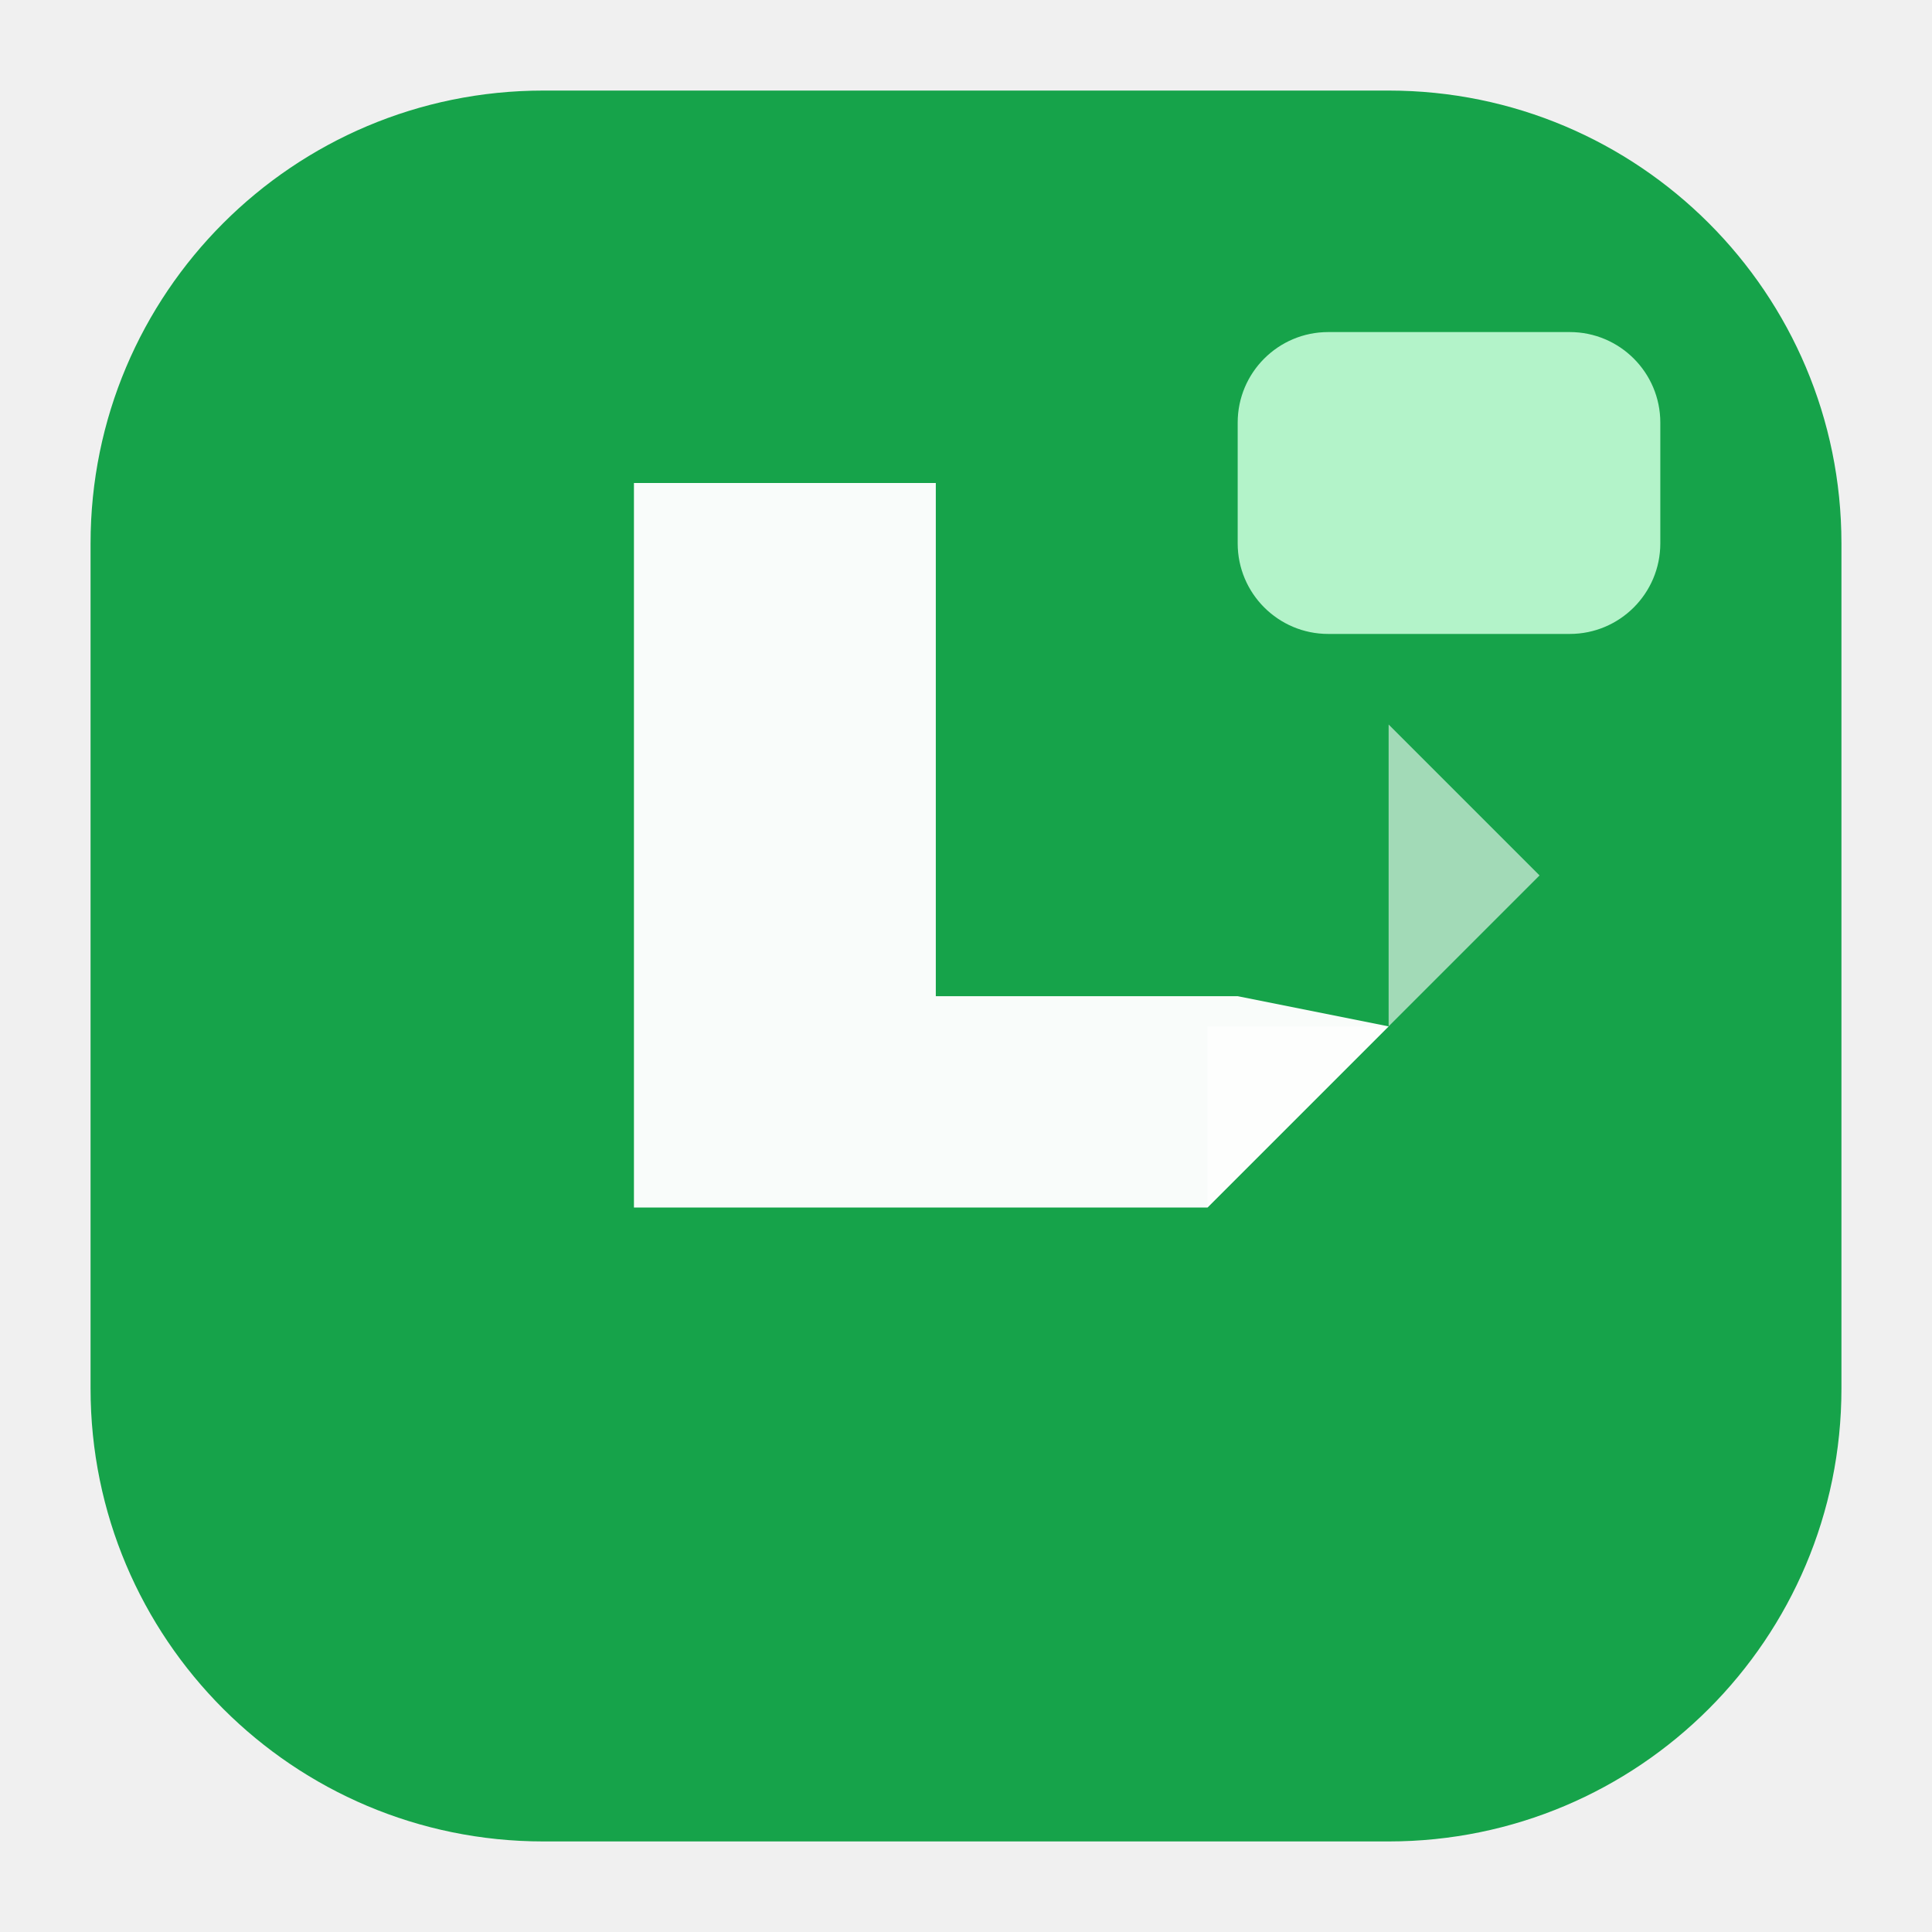
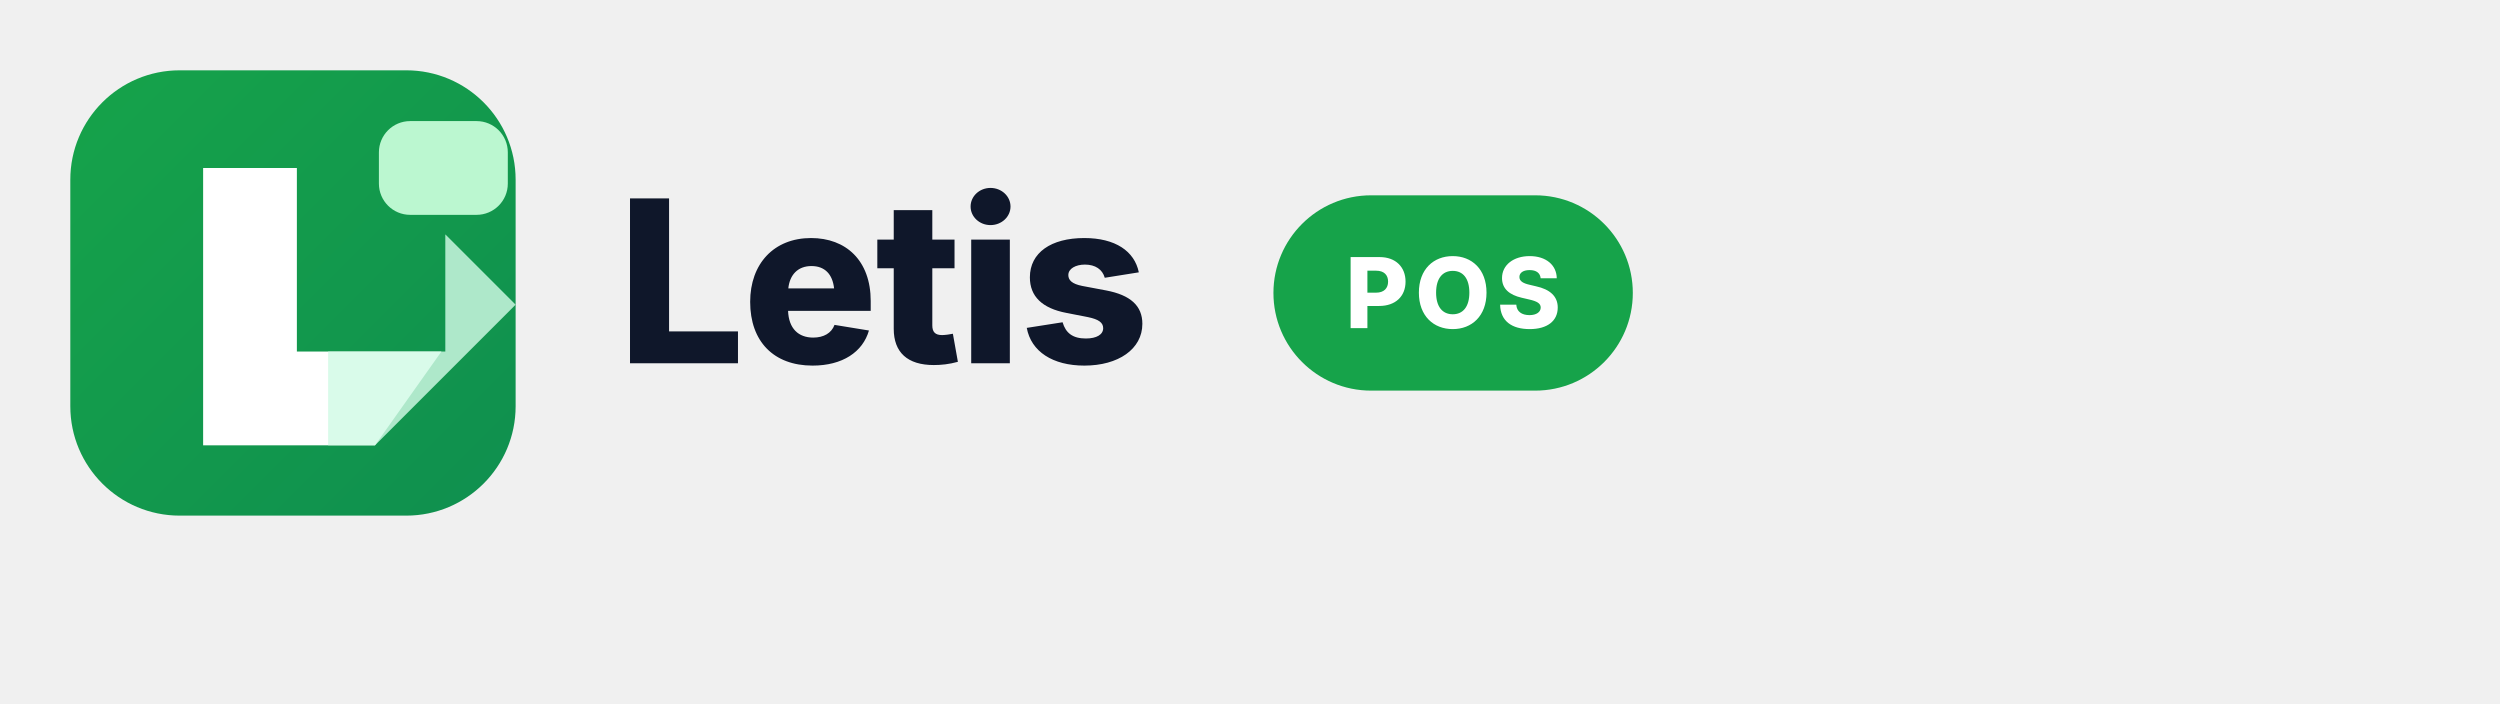
- <svg xmlns="http://www.w3.org/2000/svg" viewBox="0 0 64 64">
-   <rect x="3" y="3" width="58" height="58" rx="15" fill="#16A34A" />
-   <path d="M21 16 L21 40 L40 40 L46 34 L41 33 L31 33 L31 16 Z" fill="#fff" opacity="0.97" />
-   <path d="M40 40 L51 29 L46 24 L46 34 L40 34 Z" fill="#fff" opacity="0.6" />
-   <rect x="41" y="11" width="14" height="10" rx="3" fill="#BBF7D0" opacity="0.95" />
+ <svg xmlns="http://www.w3.org/2000/svg" width="640" height="180" viewBox="0 0 640 180" role="img" aria-label="Letis POS">
+   <defs>
+     <linearGradient id="mark" x1="18" y1="18" x2="132" y2="132" gradientUnits="userSpaceOnUse">
+       <stop offset="0" stop-color="#16A34A" />
+       <stop offset="1" stop-color="#0F8F4F" />
+     </linearGradient>
+   </defs>
+   <rect x="18" y="18" width="114" height="114" rx="28" fill="url(#mark)" />
+   <path d="M52 43h24v47h37l-17 24H52V43Z" fill="#fff" />
+   <path d="M96 114l36-36-18-18v30H84v24h12Z" fill="#D1FAE5" opacity=".82" />
+   <rect x="97" y="31" width="33" height="24" rx="8" fill="#BBF7D0" />
+   <text x="158" y="93" fill="#0F172A" font-family="Inter, Arial, Helvetica, sans-serif" font-size="58" font-weight="800" letter-spacing="-.8">Letis</text>
+   <rect x="326" y="50" width="92" height="50" rx="25" fill="#16A34A" />
+   <text x="372" y="84" text-anchor="middle" fill="#fff" font-family="Inter, Arial, Helvetica, sans-serif" font-size="25" font-weight="800" letter-spacing="1.6">POS</text>
</svg>
